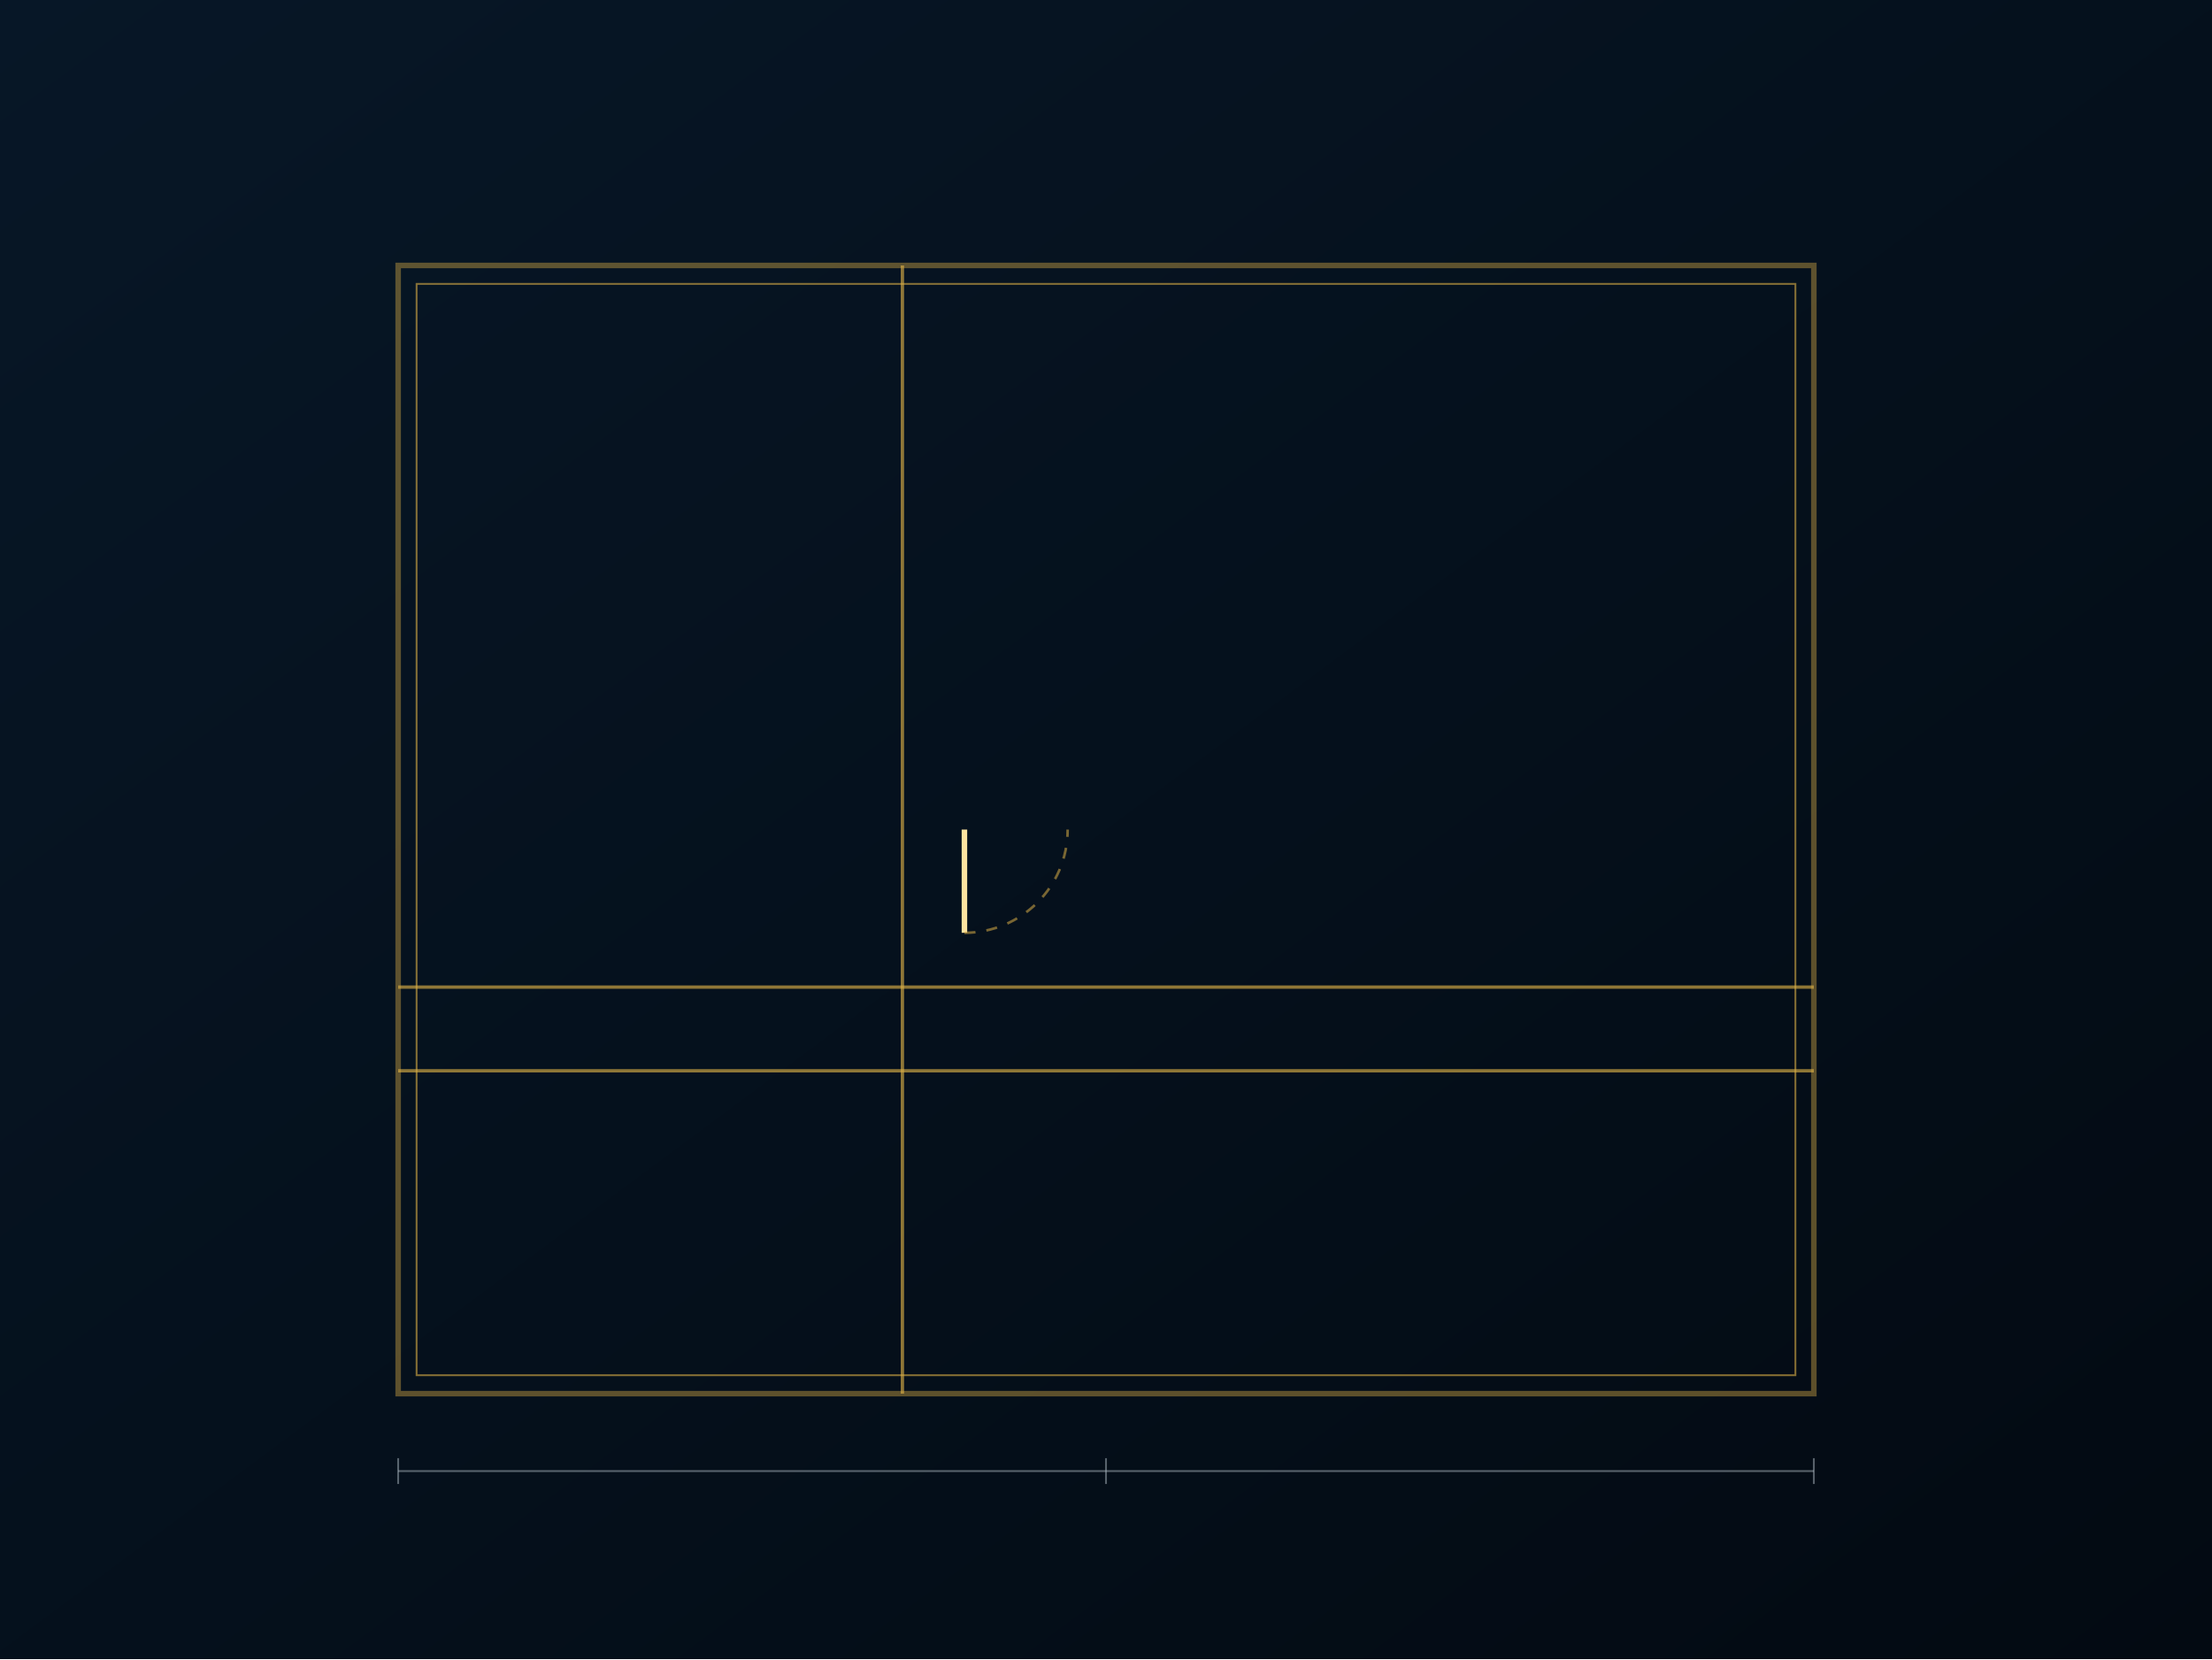
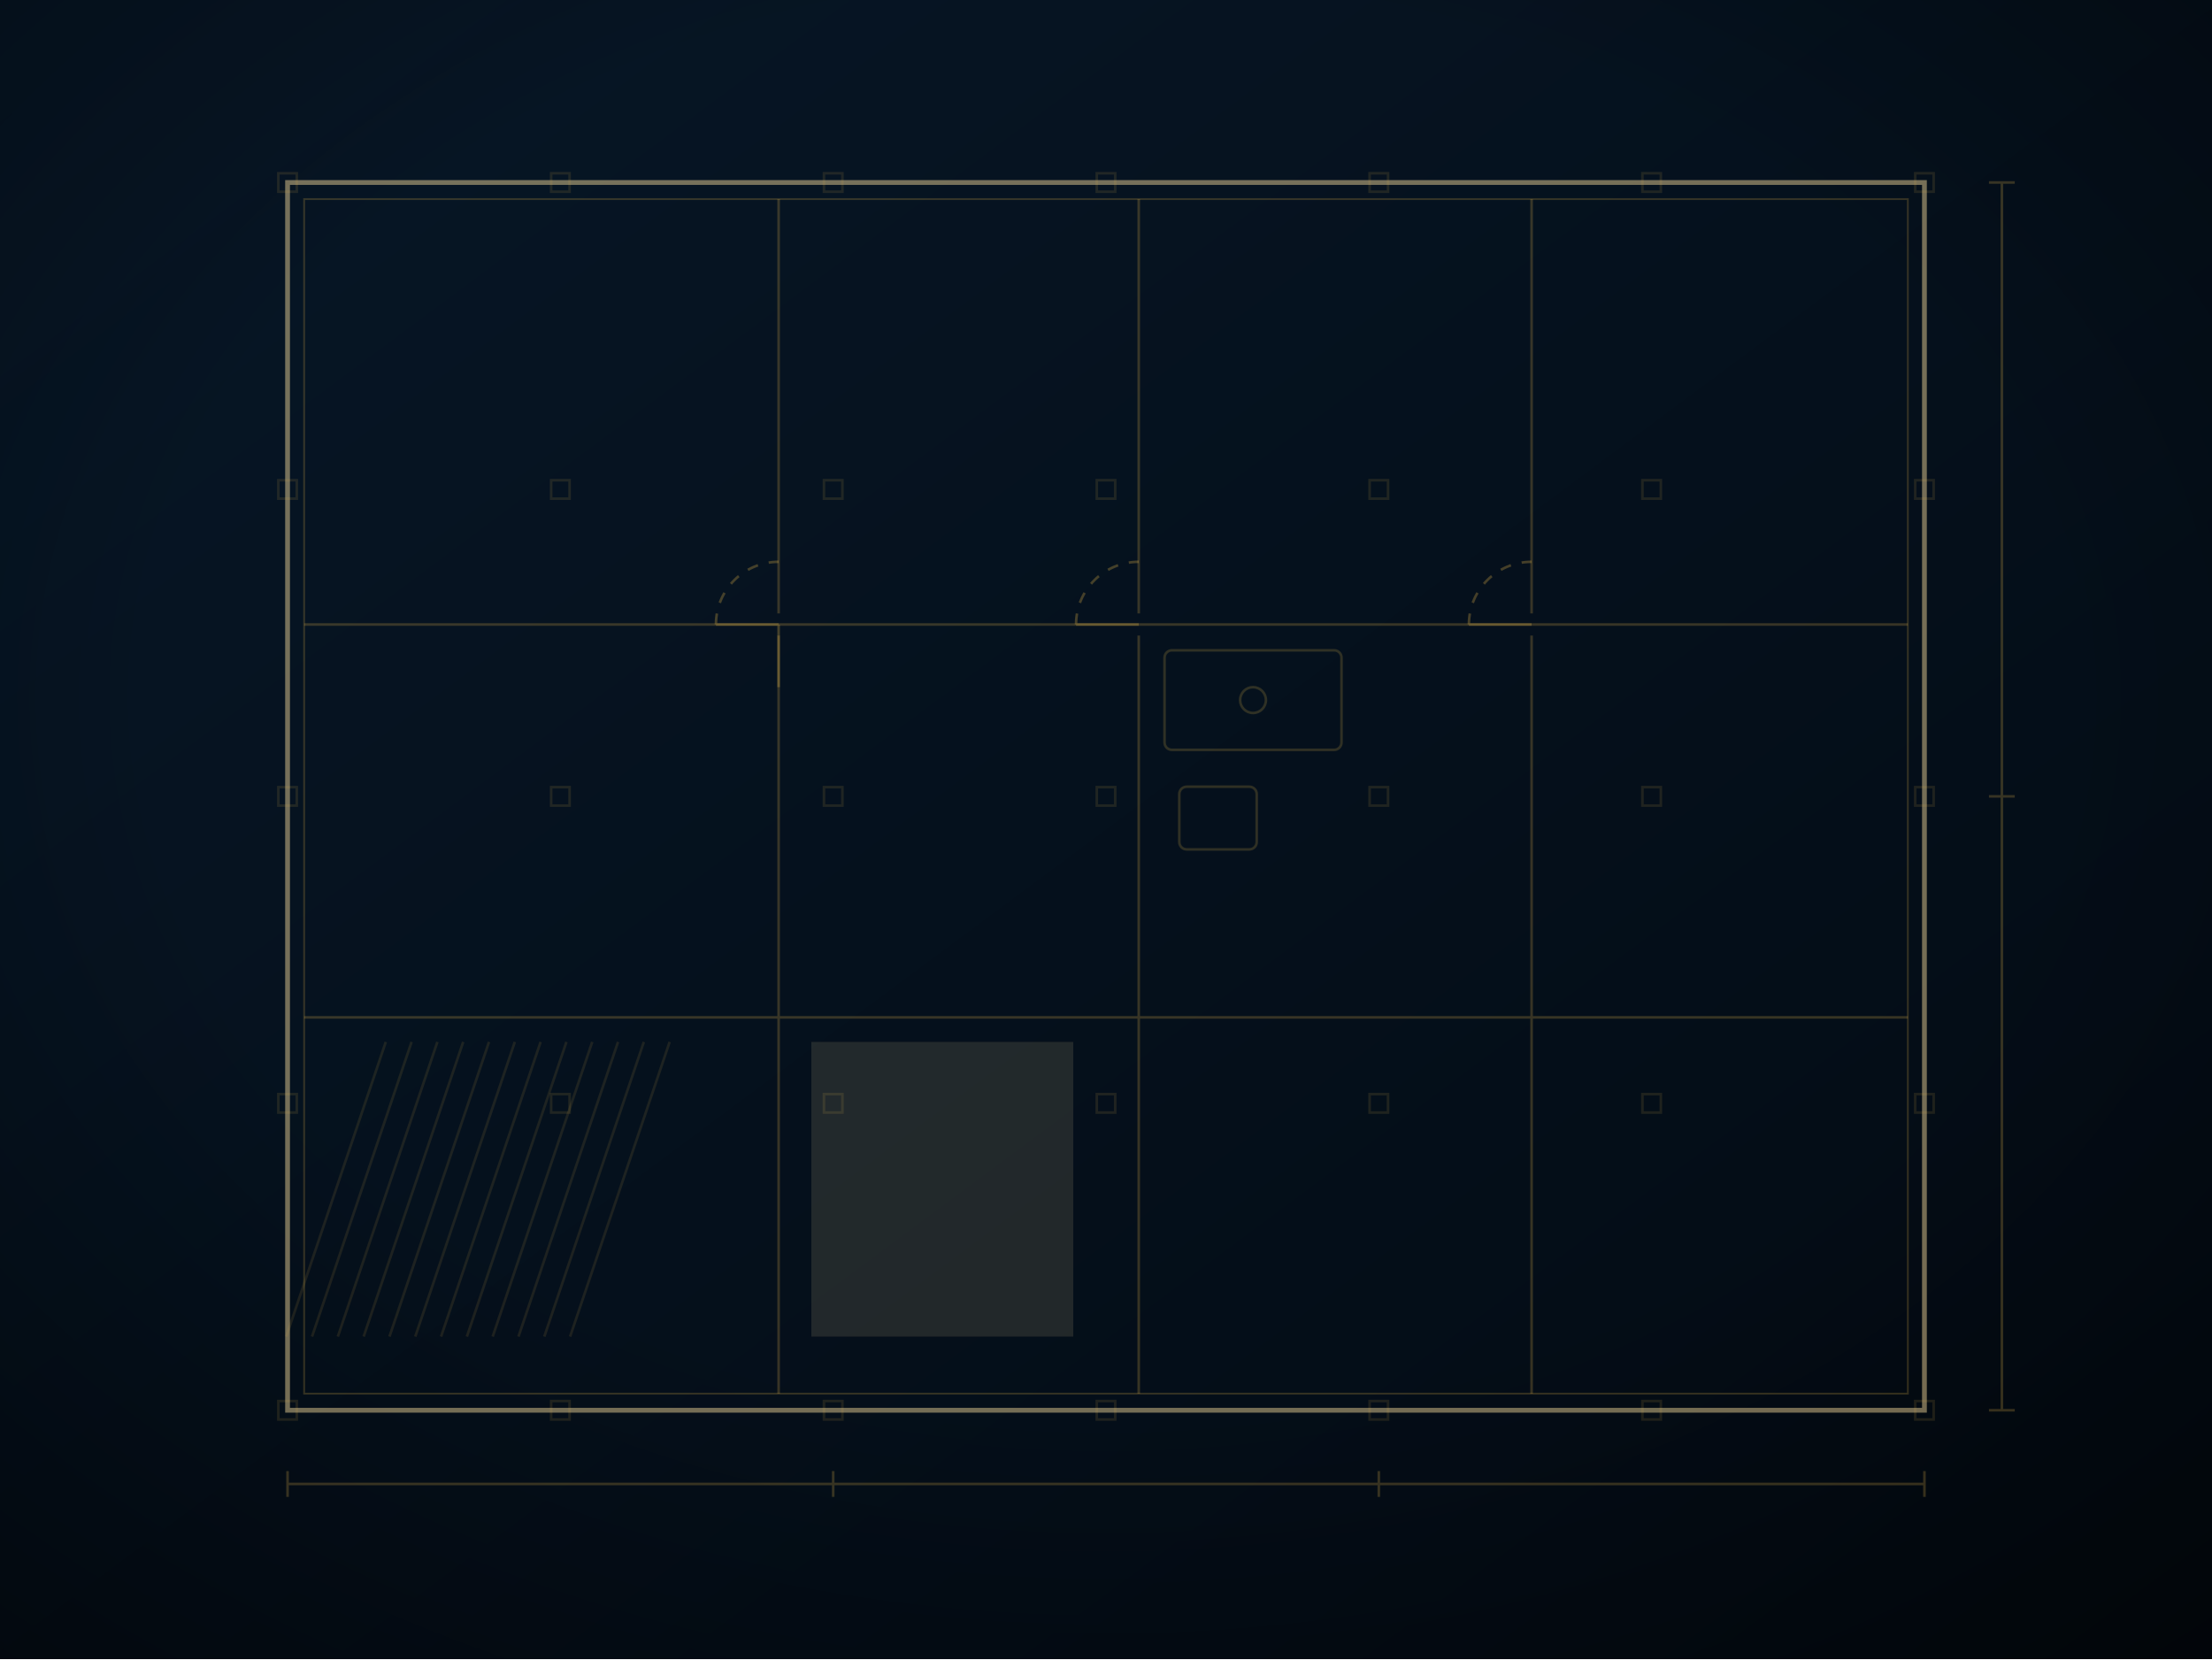
<svg xmlns="http://www.w3.org/2000/svg" viewBox="0 0 1200 900" width="1200" height="900" fill="none" role="img">
  <defs>
    <linearGradient id="g" x1="0" y1="0" x2="1" y2="1">
      <stop offset="0" stop-color="#071727" />
      <stop offset="1" stop-color="#030A12" />
    </linearGradient>
+     <radialGradient id="vg" cx="50%" cy="42%" r="78%">
+       <stop offset="55%" stop-color="#000000" stop-opacity="0" />
+       <stop offset="100%" stop-color="#000000" stop-opacity="0.5" />
+     </radialGradient>
  </defs>
  <rect width="1200" height="900" fill="url(#g)" />
-   <rect x="216" y="144" width="768" height="612" stroke="#D9AD456B" stroke-width="3" fill="none" />
-   <rect x="226" y="154" width="748" height="592" stroke="#D9AD45" stroke-width="1" fill="none" opacity="0.6" />
-   <line x1="216" y1="535.46" x2="984" y2="535.46" stroke="#D9AD45" stroke-width="1.8" opacity="0.65" />
-   <line x1="216" y1="580.86" x2="984" y2="580.86" stroke="#D9AD45" stroke-width="1.8" opacity="0.65" />
-   <line x1="489.55" y1="144" x2="489.55" y2="756" stroke="#D9AD45" stroke-width="1.8" opacity="0.65" />
-   <path d="M 523.2 450 L 523.2 506" stroke="#FFE3A0" stroke-width="3" />
-   <path d="M 523.2 506 A 56 56 0 0 0 579.2 450" stroke="#D9AD45" stroke-width="1.4" opacity="0.55" stroke-dasharray="6 6" />
-   <line x1="216" y1="798" x2="984" y2="798" stroke="#AAB6BF" stroke-width="1" opacity="0.5" />
-   <line x1="216" y1="791" x2="216" y2="805" stroke="#AAB6BF" stroke-width="1" opacity="0.5" />
-   <line x1="600" y1="791" x2="600" y2="805" stroke="#AAB6BF" stroke-width="1" opacity="0.5" />
-   <line x1="984" y1="791" x2="984" y2="805" stroke="#AAB6BF" stroke-width="1" opacity="0.5" />
+   <rect width="1200" height="900" fill="url(#vg)" />
+   <rect x="156" y="99" width="888" height="666" stroke="#FFE3A0" stroke-width="2.6" fill="none" opacity="0.45" />
+   <rect x="165" y="108" width="870" height="648" stroke="#D9AD45" stroke-width="1" fill="none" opacity="0.22" />
+   <g stroke="#D9AD45" stroke-width="1.4" fill="none" opacity="0.24">
+     <line x1="422.4" y1="108" x2="422.4" y2="332.76" />
+     <line x1="422.4" y1="344.76" x2="422.4" y2="756" />
+     <line x1="617.76" y1="108" x2="617.76" y2="332.76" />
+     <line x1="617.76" y1="344.76" x2="617.76" y2="756" />
+     <line x1="830.88" y1="108" x2="830.88" y2="332.76" />
+     <line x1="830.88" y1="344.76" x2="830.88" y2="756" />
+     <line x1="165" y1="338.76" x2="1035" y2="338.76" />
+     <line x1="165" y1="551.88" x2="1035" y2="551.88" />
+   </g>
+   <g stroke="#D9AD45" stroke-width="1.4" fill="none" opacity="0.13">
+     <rect x="151" y="94" width="10" height="10" />
+     <rect x="151" y="260.5" width="10" height="10" />
+     <rect x="151" y="427" width="10" height="10" />
+     <rect x="151" y="593.5" width="10" height="10" />
+     <rect x="151" y="760" width="10" height="10" />
+     <rect x="299" y="94" width="10" height="10" />
+     <rect x="299" y="260.5" width="10" height="10" />
+     <rect x="299" y="427" width="10" height="10" />
+     <rect x="299" y="593.5" width="10" height="10" />
+     <rect x="299" y="760" width="10" height="10" />
+     <rect x="447" y="94" width="10" height="10" />
+     <rect x="447" y="260.5" width="10" height="10" />
+     <rect x="447" y="427" width="10" height="10" />
+     <rect x="447" y="593.5" width="10" height="10" />
+     <rect x="447" y="760" width="10" height="10" />
+     <rect x="595" y="94" width="10" height="10" />
+     <rect x="595" y="260.5" width="10" height="10" />
+     <rect x="595" y="427" width="10" height="10" />
+     <rect x="595" y="593.5" width="10" height="10" />
+     <rect x="595" y="760" width="10" height="10" />
+     <rect x="743" y="94" width="10" height="10" />
+     <rect x="743" y="260.5" width="10" height="10" />
+     <rect x="743" y="427" width="10" height="10" />
+     <rect x="743" y="593.5" width="10" height="10" />
+     <rect x="743" y="760" width="10" height="10" />
+     <rect x="891" y="94" width="10" height="10" />
+     <rect x="891" y="260.5" width="10" height="10" />
+     <rect x="891" y="427" width="10" height="10" />
+     <rect x="891" y="593.5" width="10" height="10" />
+     <rect x="891" y="760" width="10" height="10" />
+     <rect x="1039" y="94" width="10" height="10" />
+     <rect x="1039" y="260.5" width="10" height="10" />
+     <rect x="1039" y="427" width="10" height="10" />
+     <rect x="1039" y="593.5" width="10" height="10" />
+     <rect x="1039" y="760" width="10" height="10" />
+   </g>
+   <g stroke="#D9AD45" stroke-width="1.4" fill="none" opacity="0.3">
+     <path d="M 422.4 338.76 L 388.4 338.76" />
+     <path d="M 388.4 338.76 A 34 34 0 0 1 422.4 304.76" stroke-dasharray="6 6" />
+     <path d="M 422.4 338.76 L 422.4 372.76" />
+     <path d="M 617.76 338.76 L 583.76 338.76" />
+     <path d="M 583.76 338.76 A 34 34 0 0 1 617.76 304.76" stroke-dasharray="6 6" />
+     <path d="M 830.88 338.76 L 796.88 338.76" />
+     <path d="M 796.88 338.76 A 34 34 0 0 1 830.88 304.76" stroke-dasharray="6 6" />
+   </g>
+   <g stroke="#D9AD45" stroke-width="1.4" fill="none" opacity="0.2">
+     <rect x="631.76" y="352.76" width="96" height="54" rx="4" />
+     <circle cx="679.76" cy="379.76" r="7" />
+     <rect x="639.76" y="426.76" width="42" height="34" rx="4" />
+   </g>
+   <g stroke="#D9AD45" stroke-width="1.4" fill="none" opacity="0.12">
+     <line x1="209.28" y1="565.2" x2="155.28" y2="725.04" />
+     <line x1="223.28" y1="565.2" x2="169.28" y2="725.04" />
+     <line x1="237.28" y1="565.2" x2="183.28" y2="725.04" />
+     <line x1="251.28" y1="565.2" x2="197.28" y2="725.04" />
+     <line x1="265.28" y1="565.2" x2="211.28" y2="725.04" />
+     <line x1="279.28" y1="565.2" x2="225.28" y2="725.04" />
+     <line x1="293.28" y1="565.2" x2="239.28" y2="725.04" />
+     <line x1="307.28" y1="565.2" x2="253.28" y2="725.04" />
+     <line x1="321.28" y1="565.2" x2="267.28" y2="725.04" />
+     <line x1="335.28" y1="565.2" x2="281.28" y2="725.04" />
+     <line x1="349.28" y1="565.2" x2="295.28" y2="725.04" />
+     <line x1="363.28" y1="565.2" x2="309.28" y2="725.04" />
+   </g>
+   <g stroke="#D9AD45" stroke-width="1.4" fill="none" opacity="0.24">
+     <line x1="156" y1="805" x2="1044" y2="805" />
+     <line x1="156" y1="798" x2="156" y2="812" />
+     <line x1="452" y1="798" x2="452" y2="812" />
+     <line x1="748" y1="798" x2="748" y2="812" />
+     <line x1="1044" y1="798" x2="1044" y2="812" />
+     <line x1="1086" y1="99" x2="1086" y2="765" />
+     <line x1="1079" y1="99" x2="1093" y2="99" />
+     <line x1="1079" y1="432" x2="1093" y2="432" />
+     <line x1="1079" y1="765" x2="1093" y2="765" />
+   </g>
+   <rect x="440.16" y="565.2" width="142.08" height="159.84" fill="#FFE3A0" opacity="0.12" />
</svg>
